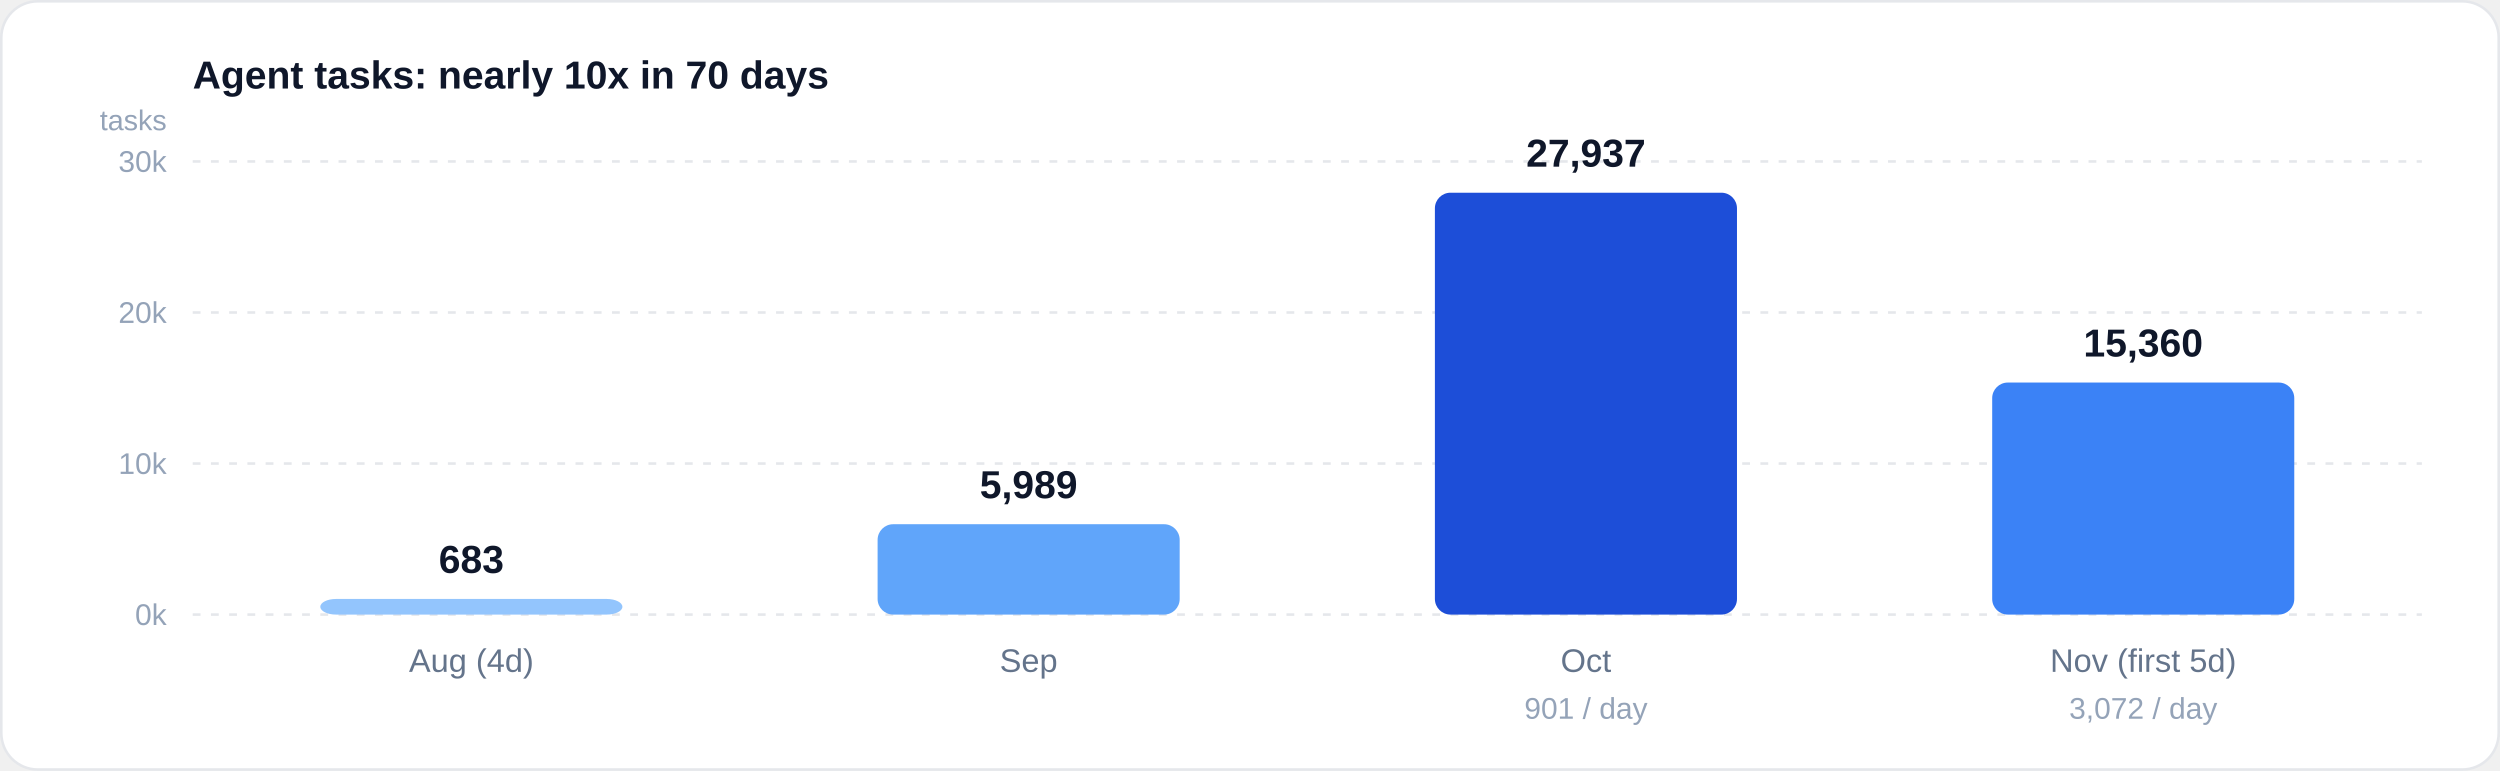
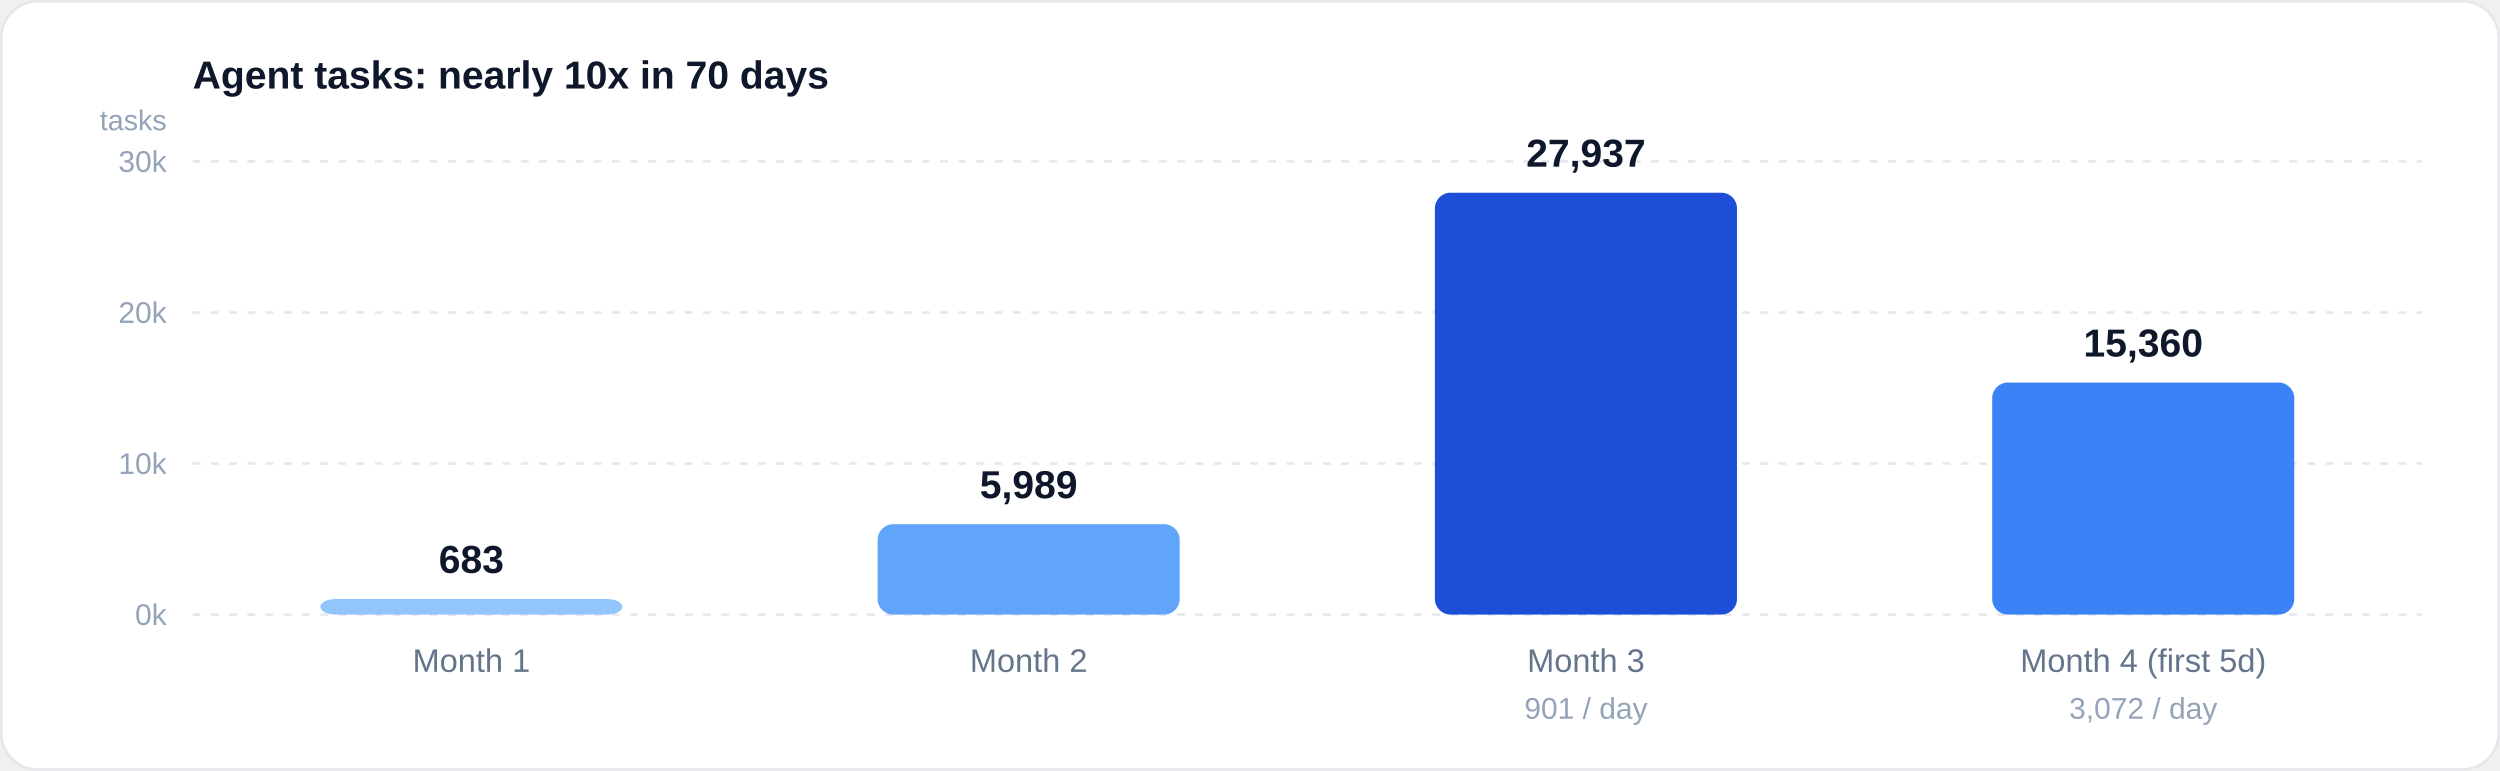
<svg xmlns="http://www.w3.org/2000/svg" width="960" height="296" viewBox="0 0 960 296" role="img" font-family="-apple-system, BlinkMacSystemFont, 'Segoe UI', 'Helvetica Neue', Arial, 'PingFang SC', 'Hiragino Sans GB', 'Microsoft YaHei', sans-serif">
  <rect x="0.5" y="0.5" width="959" height="295" rx="14" fill="#ffffff" stroke="#e5e7eb" />
  <text x="74" y="34" font-size="15" font-weight="700" fill="#0f172a">Agent tasks: nearly 10x in 70 days</text>
  <line x1="74" y1="236.0" x2="930" y2="236.0" stroke="#e5e7eb" stroke-dasharray="3 4" />
  <text x="64" y="240.0" text-anchor="end" font-size="11.5" fill="#94a3b8">0k</text>
  <line x1="74" y1="178.0" x2="930" y2="178.0" stroke="#e5e7eb" stroke-dasharray="3 4" />
  <text x="64" y="182.0" text-anchor="end" font-size="11.5" fill="#94a3b8">10k</text>
  <line x1="74" y1="120.0" x2="930" y2="120.0" stroke="#e5e7eb" stroke-dasharray="3 4" />
  <text x="64" y="124.0" text-anchor="end" font-size="11.5" fill="#94a3b8">20k</text>
  <line x1="74" y1="62.0" x2="930" y2="62.0" stroke="#e5e7eb" stroke-dasharray="3 4" />
  <text x="64" y="66.0" text-anchor="end" font-size="11.5" fill="#94a3b8">30k</text>
  <text x="64" y="50" text-anchor="end" font-size="11" fill="#94a3b8">tasks</text>
  <rect x="123.0" y="230.0" width="116" height="6.0" rx="6" fill="#93c5fd" />
  <text x="181.0" y="220.0" text-anchor="middle" font-size="15" font-weight="700" fill="#0f172a">683</text>
-   <text x="181.0" y="258" text-anchor="middle" font-size="12.5" fill="#64748b">Aug (4d)</text>
+   <text x="181.0" y="258" text-anchor="middle" font-size="12.5" fill="#64748b">Month 1</text>
  <rect x="337.0" y="201.3" width="116" height="34.7" rx="6" fill="#60a5fa" />
  <text x="395.0" y="191.3" text-anchor="middle" font-size="15" font-weight="700" fill="#0f172a">5,989</text>
-   <text x="395.0" y="258" text-anchor="middle" font-size="12.5" fill="#64748b">Sep</text>
+   <text x="395.0" y="258" text-anchor="middle" font-size="12.5" fill="#64748b">Month 2</text>
  <rect x="551.0" y="74.0" width="116" height="162.0" rx="6" fill="#1d4ed8" />
  <text x="609.0" y="64.0" text-anchor="middle" font-size="15" font-weight="700" fill="#0f172a">27,937</text>
-   <text x="609.0" y="258" text-anchor="middle" font-size="12.5" fill="#64748b">Oct</text>
+   <text x="609.0" y="258" text-anchor="middle" font-size="12.5" fill="#64748b">Month 3</text>
  <text x="609.0" y="276" text-anchor="middle" font-size="11.5" fill="#94a3b8">901 / day</text>
  <rect x="765.0" y="146.9" width="116" height="89.1" rx="6" fill="#3b82f6" />
  <text x="823.0" y="136.9" text-anchor="middle" font-size="15" font-weight="700" fill="#0f172a">15,360</text>
-   <text x="823.0" y="258" text-anchor="middle" font-size="12.5" fill="#64748b">Nov (first 5d)</text>
+   <text x="823.0" y="258" text-anchor="middle" font-size="12.5" fill="#64748b">Month 4 (first 5d)</text>
  <text x="823.0" y="276" text-anchor="middle" font-size="11.5" fill="#94a3b8">3,072 / day</text>
</svg>
